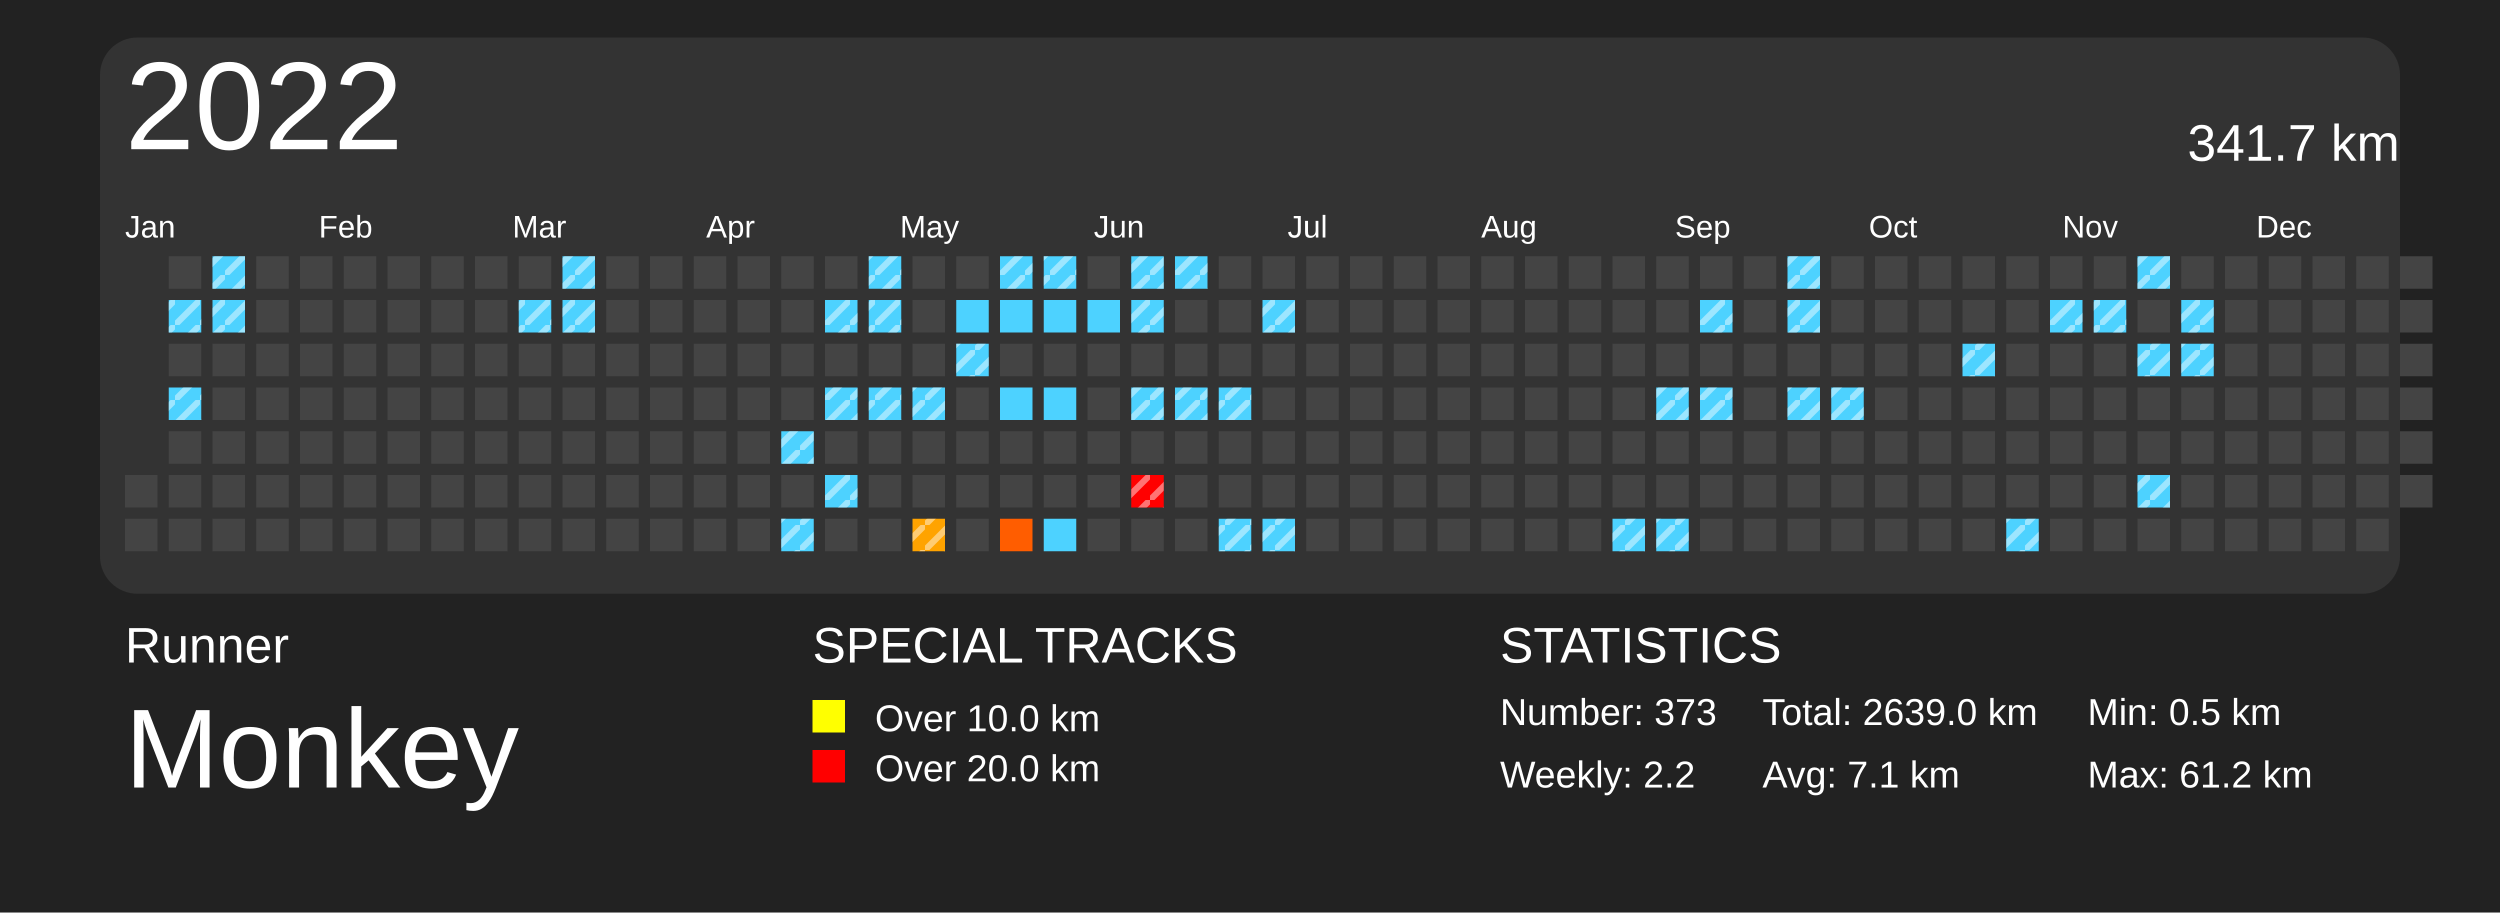
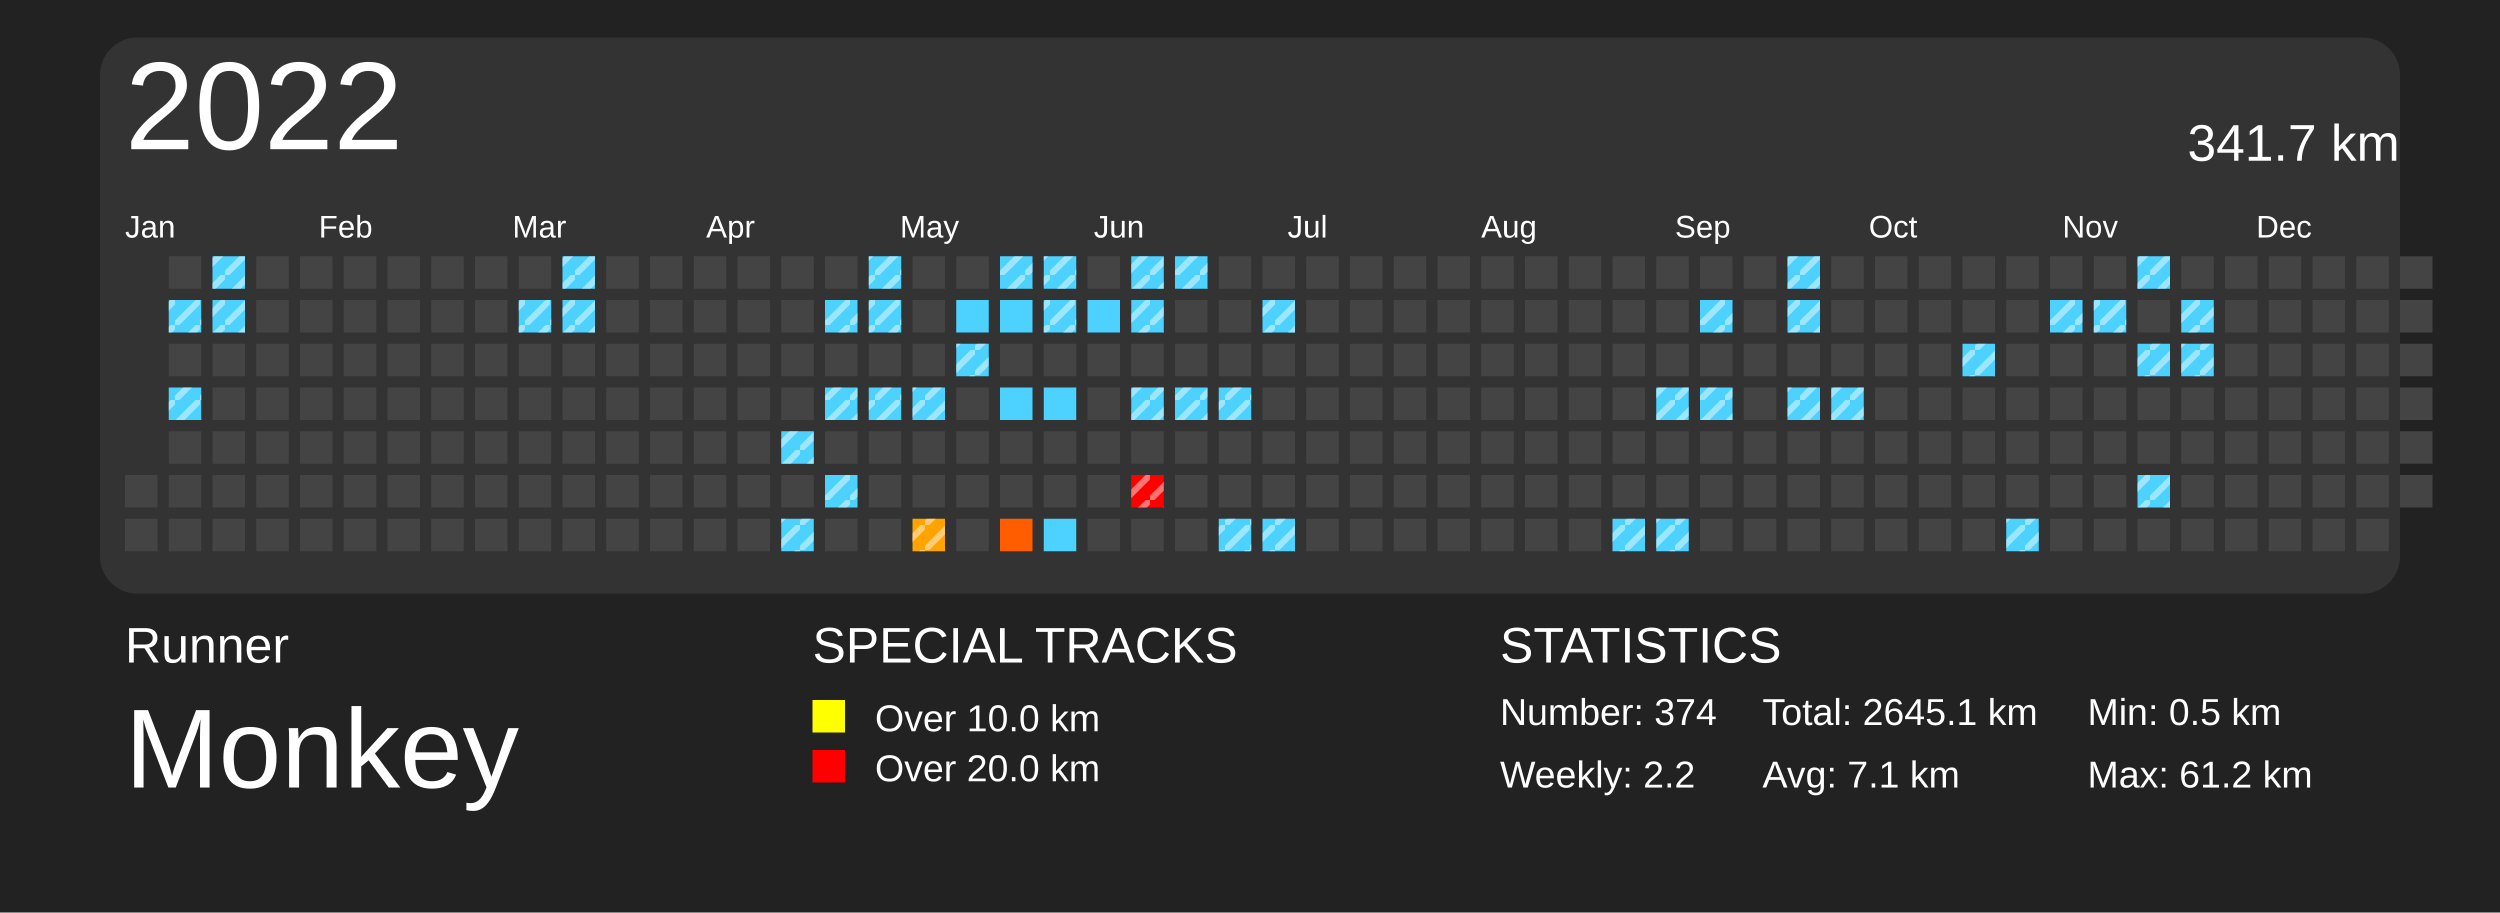
<svg xmlns="http://www.w3.org/2000/svg" baseProfile="full" height="73mm" version="1.1" viewBox="0,0,200,73" width="200mm">
  <defs>
    <pattern height="2" id="indoor-stripe" patternUnits="userSpaceOnUse" width="2">
      <line stroke="white" stroke-opacity="0.45" stroke-width="0.5" x1="0" x2="2" y1="2" y2="0" />
    </pattern>
  </defs>
  <rect fill="#222222" height="73" width="200" x="0" y="0" />
  <text fill="#FFFFFF" style="font-size:4px; font-family:Arial" x="10" y="53">Runner</text>
  <text fill="#FFFFFF" style="font-size:9px; font-family:Arial" x="10" y="63">Monkey</text>
  <text fill="#FFFFFF" style="font-size:4px; font-family:Arial" x="65" y="53">SPECIAL TRACKS</text>
  <rect fill="yellow" height="2.6" width="2.6" x="65" y="56" />
  <text fill="#FFFFFF" style="font-size:3px; font-family:Arial" x="70" y="58.5">Over 10.0 km</text>
  <rect fill="red" height="2.6" width="2.6" x="65" y="60" />
  <text fill="#FFFFFF" style="font-size:3px; font-family:Arial" x="70" y="62.5">Over 20.0 km</text>
  <text fill="#FFFFFF" style="font-size:4px; font-family:Arial" x="120" y="53">STATISTICS</text>
-   <text fill="#FFFFFF" style="font-size:3px; font-family:Arial" x="120" y="58">Number: 373</text>
+   <text fill="#FFFFFF" style="font-size:3px; font-family:Arial" x="120" y="58">Number: 374</text>
  <text fill="#FFFFFF" style="font-size:3px; font-family:Arial" x="120" y="63">Weekly: 2.2</text>
-   <text fill="#FFFFFF" style="font-size:3px; font-family:Arial" x="141" y="58">Total: 2639.0 km</text>
+   <text fill="#FFFFFF" style="font-size:3px; font-family:Arial" x="141" y="58">Total: 2645.1 km</text>
  <text fill="#FFFFFF" style="font-size:3px; font-family:Arial" x="141" y="63">Avg: 7.1 km</text>
  <text fill="#FFFFFF" style="font-size:3px; font-family:Arial" x="167" y="58">Min: 0.5 km</text>
  <text fill="#FFFFFF" style="font-size:3px; font-family:Arial" x="167" y="63">Max: 61.2 km</text>
  <rect fill="#333" height="44.5" rx="3" ry="3" width="184" x="8" y="3" />
  <text dominant-baseline="hanging" fill="#FFFFFF" style="font-size:10.0px; font-family:Arial;" x="10" y="5">2022</text>
  <text dominant-baseline="hanging" fill="#FFFFFF" style="font-size:4.125px; font-family:Arial;" x="175" y="10">341.7 km</text>
  <text fill="#FFFFFF" style="font-size:2.5px; font-family:Arial" x="10.0" y="19">Jan</text>
  <text fill="#FFFFFF" style="font-size:2.5px; font-family:Arial" x="25.5" y="19">Feb</text>
  <text fill="#FFFFFF" style="font-size:2.5px; font-family:Arial" x="41.0" y="19">Mar</text>
  <text fill="#FFFFFF" style="font-size:2.5px; font-family:Arial" x="56.5" y="19">Apr</text>
  <text fill="#FFFFFF" style="font-size:2.5px; font-family:Arial" x="72.0" y="19">May</text>
  <text fill="#FFFFFF" style="font-size:2.5px; font-family:Arial" x="87.5" y="19">Jun</text>
  <text fill="#FFFFFF" style="font-size:2.5px; font-family:Arial" x="103.0" y="19">Jul</text>
  <text fill="#FFFFFF" style="font-size:2.5px; font-family:Arial" x="118.5" y="19">Aug</text>
  <text fill="#FFFFFF" style="font-size:2.5px; font-family:Arial" x="134.0" y="19">Sep</text>
  <text fill="#FFFFFF" style="font-size:2.5px; font-family:Arial" x="149.5" y="19">Oct</text>
  <text fill="#FFFFFF" style="font-size:2.5px; font-family:Arial" x="165.0" y="19">Nov</text>
  <text fill="#FFFFFF" style="font-size:2.5px; font-family:Arial" x="180.5" y="19">Dec</text>
  <rect fill="#444444" height="2.6" width="2.6" x="10.0" y="38.0" />
  <rect fill="#444444" height="2.6" width="2.6" x="10.0" y="41.5" />
  <rect fill="#444444" height="2.6" width="2.6" x="13.5" y="20.5" />
  <rect fill="#4dd2ff" height="2.6" width="2.6" x="13.5" y="24.0" />
  <rect fill="url(#indoor-stripe)" height="2.6" style="pointer-events: none;" width="2.6" x="13.5" y="24.0" />
  <rect fill="#444444" height="2.6" width="2.6" x="13.5" y="27.5" />
  <rect fill="#4dd2ff" height="2.6" width="2.6" x="13.5" y="31.0" />
  <rect fill="url(#indoor-stripe)" height="2.6" style="pointer-events: none;" width="2.6" x="13.5" y="31.0" />
  <rect fill="#444444" height="2.6" width="2.6" x="13.5" y="34.5" />
  <rect fill="#444444" height="2.6" width="2.6" x="13.5" y="38.0" />
  <rect fill="#444444" height="2.6" width="2.6" x="13.5" y="41.5" />
  <rect fill="#4dd2ff" height="2.6" width="2.6" x="17.0" y="20.5" />
  <rect fill="url(#indoor-stripe)" height="2.6" style="pointer-events: none;" width="2.6" x="17.0" y="20.5" />
  <rect fill="#4dd2ff" height="2.6" width="2.6" x="17.0" y="24.0" />
  <rect fill="url(#indoor-stripe)" height="2.6" style="pointer-events: none;" width="2.6" x="17.0" y="24.0" />
  <rect fill="#444444" height="2.6" width="2.6" x="17.0" y="27.5" />
  <rect fill="#444444" height="2.6" width="2.6" x="17.0" y="31.0" />
  <rect fill="#444444" height="2.6" width="2.6" x="17.0" y="34.5" />
  <rect fill="#444444" height="2.6" width="2.6" x="17.0" y="38.0" />
  <rect fill="#444444" height="2.6" width="2.6" x="17.0" y="41.5" />
  <rect fill="#444444" height="2.6" width="2.6" x="20.5" y="20.5" />
  <rect fill="#444444" height="2.6" width="2.6" x="20.5" y="24.0" />
  <rect fill="#444444" height="2.6" width="2.6" x="20.5" y="27.5" />
  <rect fill="#444444" height="2.6" width="2.6" x="20.5" y="31.0" />
  <rect fill="#444444" height="2.6" width="2.6" x="20.5" y="34.5" />
  <rect fill="#444444" height="2.6" width="2.6" x="20.5" y="38.0" />
  <rect fill="#444444" height="2.6" width="2.6" x="20.5" y="41.5" />
  <rect fill="#444444" height="2.6" width="2.6" x="24.0" y="20.5" />
  <rect fill="#444444" height="2.6" width="2.6" x="24.0" y="24.0" />
  <rect fill="#444444" height="2.6" width="2.6" x="24.0" y="27.5" />
  <rect fill="#444444" height="2.6" width="2.6" x="24.0" y="31.0" />
  <rect fill="#444444" height="2.6" width="2.6" x="24.0" y="34.5" />
  <rect fill="#444444" height="2.6" width="2.6" x="24.0" y="38.0" />
  <rect fill="#444444" height="2.6" width="2.6" x="24.0" y="41.5" />
  <rect fill="#444444" height="2.6" width="2.6" x="27.5" y="20.5" />
  <rect fill="#444444" height="2.6" width="2.6" x="27.5" y="24.0" />
  <rect fill="#444444" height="2.6" width="2.6" x="27.5" y="27.5" />
  <rect fill="#444444" height="2.6" width="2.6" x="27.5" y="31.0" />
  <rect fill="#444444" height="2.6" width="2.6" x="27.5" y="34.5" />
  <rect fill="#444444" height="2.6" width="2.6" x="27.5" y="38.0" />
  <rect fill="#444444" height="2.6" width="2.6" x="27.5" y="41.5" />
  <rect fill="#444444" height="2.6" width="2.6" x="31.0" y="20.5" />
  <rect fill="#444444" height="2.6" width="2.6" x="31.0" y="24.0" />
  <rect fill="#444444" height="2.6" width="2.6" x="31.0" y="27.5" />
  <rect fill="#444444" height="2.6" width="2.6" x="31.0" y="31.0" />
  <rect fill="#444444" height="2.6" width="2.6" x="31.0" y="34.5" />
  <rect fill="#444444" height="2.6" width="2.6" x="31.0" y="38.0" />
  <rect fill="#444444" height="2.6" width="2.6" x="31.0" y="41.5" />
  <rect fill="#444444" height="2.6" width="2.6" x="34.5" y="20.5" />
  <rect fill="#444444" height="2.6" width="2.6" x="34.5" y="24.0" />
  <rect fill="#444444" height="2.6" width="2.6" x="34.5" y="27.5" />
  <rect fill="#444444" height="2.6" width="2.6" x="34.5" y="31.0" />
  <rect fill="#444444" height="2.6" width="2.6" x="34.5" y="34.5" />
  <rect fill="#444444" height="2.6" width="2.6" x="34.5" y="38.0" />
  <rect fill="#444444" height="2.6" width="2.6" x="34.5" y="41.5" />
  <rect fill="#444444" height="2.6" width="2.6" x="38.0" y="20.5" />
  <rect fill="#444444" height="2.6" width="2.6" x="38.0" y="24.0" />
  <rect fill="#444444" height="2.6" width="2.6" x="38.0" y="27.5" />
  <rect fill="#444444" height="2.6" width="2.6" x="38.0" y="31.0" />
  <rect fill="#444444" height="2.6" width="2.6" x="38.0" y="34.5" />
  <rect fill="#444444" height="2.6" width="2.6" x="38.0" y="38.0" />
  <rect fill="#444444" height="2.6" width="2.6" x="38.0" y="41.5" />
  <rect fill="#444444" height="2.6" width="2.6" x="41.5" y="20.5" />
  <rect fill="#4dd2ff" height="2.6" width="2.6" x="41.5" y="24.0" />
  <rect fill="url(#indoor-stripe)" height="2.6" style="pointer-events: none;" width="2.6" x="41.5" y="24.0" />
  <rect fill="#444444" height="2.6" width="2.6" x="41.5" y="27.5" />
  <rect fill="#444444" height="2.6" width="2.6" x="41.5" y="31.0" />
  <rect fill="#444444" height="2.6" width="2.6" x="41.5" y="34.5" />
  <rect fill="#444444" height="2.6" width="2.6" x="41.5" y="38.0" />
  <rect fill="#444444" height="2.6" width="2.6" x="41.5" y="41.5" />
  <rect fill="#4dd2ff" height="2.6" width="2.6" x="45.0" y="20.5" />
  <rect fill="url(#indoor-stripe)" height="2.6" style="pointer-events: none;" width="2.6" x="45.0" y="20.5" />
  <rect fill="#4dd2ff" height="2.6" width="2.6" x="45.0" y="24.0" />
  <rect fill="url(#indoor-stripe)" height="2.6" style="pointer-events: none;" width="2.6" x="45.0" y="24.0" />
  <rect fill="#444444" height="2.6" width="2.6" x="45.0" y="27.5" />
  <rect fill="#444444" height="2.6" width="2.6" x="45.0" y="31.0" />
  <rect fill="#444444" height="2.6" width="2.6" x="45.0" y="34.5" />
  <rect fill="#444444" height="2.6" width="2.6" x="45.0" y="38.0" />
  <rect fill="#444444" height="2.6" width="2.6" x="45.0" y="41.5" />
  <rect fill="#444444" height="2.6" width="2.6" x="48.5" y="20.5" />
  <rect fill="#444444" height="2.6" width="2.6" x="48.5" y="24.0" />
  <rect fill="#444444" height="2.6" width="2.6" x="48.5" y="27.5" />
  <rect fill="#444444" height="2.6" width="2.6" x="48.5" y="31.0" />
  <rect fill="#444444" height="2.6" width="2.6" x="48.5" y="34.5" />
  <rect fill="#444444" height="2.6" width="2.6" x="48.5" y="38.0" />
  <rect fill="#444444" height="2.6" width="2.6" x="48.5" y="41.5" />
  <rect fill="#444444" height="2.6" width="2.6" x="52.0" y="20.5" />
  <rect fill="#444444" height="2.6" width="2.6" x="52.0" y="24.0" />
  <rect fill="#444444" height="2.6" width="2.6" x="52.0" y="27.5" />
  <rect fill="#444444" height="2.6" width="2.6" x="52.0" y="31.0" />
  <rect fill="#444444" height="2.6" width="2.6" x="52.0" y="34.5" />
  <rect fill="#444444" height="2.6" width="2.6" x="52.0" y="38.0" />
  <rect fill="#444444" height="2.6" width="2.6" x="52.0" y="41.5" />
  <rect fill="#444444" height="2.6" width="2.6" x="55.5" y="20.5" />
  <rect fill="#444444" height="2.6" width="2.6" x="55.5" y="24.0" />
  <rect fill="#444444" height="2.6" width="2.6" x="55.5" y="27.5" />
  <rect fill="#444444" height="2.6" width="2.6" x="55.5" y="31.0" />
  <rect fill="#444444" height="2.6" width="2.6" x="55.5" y="34.5" />
  <rect fill="#444444" height="2.6" width="2.6" x="55.5" y="38.0" />
  <rect fill="#444444" height="2.6" width="2.6" x="55.5" y="41.5" />
  <rect fill="#444444" height="2.6" width="2.6" x="59.0" y="20.5" />
  <rect fill="#444444" height="2.6" width="2.6" x="59.0" y="24.0" />
  <rect fill="#444444" height="2.6" width="2.6" x="59.0" y="27.5" />
  <rect fill="#444444" height="2.6" width="2.6" x="59.0" y="31.0" />
  <rect fill="#444444" height="2.6" width="2.6" x="59.0" y="34.5" />
  <rect fill="#444444" height="2.6" width="2.6" x="59.0" y="38.0" />
  <rect fill="#444444" height="2.6" width="2.6" x="59.0" y="41.5" />
  <rect fill="#444444" height="2.6" width="2.6" x="62.5" y="20.5" />
  <rect fill="#444444" height="2.6" width="2.6" x="62.5" y="24.0" />
  <rect fill="#444444" height="2.6" width="2.6" x="62.5" y="27.5" />
  <rect fill="#444444" height="2.6" width="2.6" x="62.5" y="31.0" />
  <rect fill="#4dd2ff" height="2.6" width="2.6" x="62.5" y="34.5" />
  <rect fill="url(#indoor-stripe)" height="2.6" style="pointer-events: none;" width="2.6" x="62.5" y="34.5" />
  <rect fill="#444444" height="2.6" width="2.6" x="62.5" y="38.0" />
  <rect fill="#4dd2ff" height="2.6" width="2.6" x="62.5" y="41.5" />
  <rect fill="url(#indoor-stripe)" height="2.6" style="pointer-events: none;" width="2.6" x="62.5" y="41.5" />
  <rect fill="#444444" height="2.6" width="2.6" x="66.0" y="20.5" />
  <rect fill="#4dd2ff" height="2.6" width="2.6" x="66.0" y="24.0" />
  <rect fill="url(#indoor-stripe)" height="2.6" style="pointer-events: none;" width="2.6" x="66.0" y="24.0" />
  <rect fill="#444444" height="2.6" width="2.6" x="66.0" y="27.5" />
  <rect fill="#4dd2ff" height="2.6" width="2.6" x="66.0" y="31.0" />
  <rect fill="url(#indoor-stripe)" height="2.6" style="pointer-events: none;" width="2.6" x="66.0" y="31.0" />
  <rect fill="#444444" height="2.6" width="2.6" x="66.0" y="34.5" />
  <rect fill="#4dd2ff" height="2.6" width="2.6" x="66.0" y="38.0" />
  <rect fill="url(#indoor-stripe)" height="2.6" style="pointer-events: none;" width="2.6" x="66.0" y="38.0" />
  <rect fill="#444444" height="2.6" width="2.6" x="66.0" y="41.5" />
  <rect fill="#4dd2ff" height="2.6" width="2.6" x="69.5" y="20.5" />
  <rect fill="url(#indoor-stripe)" height="2.6" style="pointer-events: none;" width="2.6" x="69.5" y="20.5" />
  <rect fill="#4dd2ff" height="2.6" width="2.6" x="69.5" y="24.0" />
  <rect fill="url(#indoor-stripe)" height="2.6" style="pointer-events: none;" width="2.6" x="69.5" y="24.0" />
  <rect fill="#444444" height="2.6" width="2.6" x="69.5" y="27.5" />
  <rect fill="#4dd2ff" height="2.6" width="2.6" x="69.5" y="31.0" />
  <rect fill="url(#indoor-stripe)" height="2.6" style="pointer-events: none;" width="2.6" x="69.5" y="31.0" />
  <rect fill="#444444" height="2.6" width="2.6" x="69.5" y="34.5" />
  <rect fill="#444444" height="2.6" width="2.6" x="69.5" y="38.0" />
  <rect fill="#444444" height="2.6" width="2.6" x="69.5" y="41.5" />
  <rect fill="#444444" height="2.6" width="2.6" x="73.0" y="20.5" />
  <rect fill="#444444" height="2.6" width="2.6" x="73.0" y="24.0" />
  <rect fill="#444444" height="2.6" width="2.6" x="73.0" y="27.5" />
  <rect fill="#4dd2ff" height="2.6" width="2.6" x="73.0" y="31.0" />
  <rect fill="url(#indoor-stripe)" height="2.6" style="pointer-events: none;" width="2.6" x="73.0" y="31.0" />
  <rect fill="#444444" height="2.6" width="2.6" x="73.0" y="34.5" />
  <rect fill="#444444" height="2.6" width="2.6" x="73.0" y="38.0" />
  <rect fill="#ffa300" height="2.6" width="2.6" x="73.0" y="41.5" />
  <rect fill="url(#indoor-stripe)" height="2.6" style="pointer-events: none;" width="2.6" x="73.0" y="41.5" />
  <rect fill="#444444" height="2.6" width="2.6" x="76.5" y="20.5" />
  <rect fill="#4dd2ff" height="2.6" width="2.6" x="76.5" y="24.0" />
  <rect fill="#4dd2ff" height="2.6" width="2.6" x="76.5" y="27.5" />
  <rect fill="url(#indoor-stripe)" height="2.6" style="pointer-events: none;" width="2.6" x="76.5" y="27.5" />
  <rect fill="#444444" height="2.6" width="2.6" x="76.5" y="31.0" />
  <rect fill="#444444" height="2.6" width="2.6" x="76.5" y="34.5" />
  <rect fill="#444444" height="2.6" width="2.6" x="76.5" y="38.0" />
  <rect fill="#444444" height="2.6" width="2.6" x="76.5" y="41.5" />
  <rect fill="#4dd2ff" height="2.6" width="2.6" x="80.0" y="20.5" />
  <rect fill="url(#indoor-stripe)" height="2.6" style="pointer-events: none;" width="2.6" x="80.0" y="20.5" />
  <rect fill="#4dd2ff" height="2.6" width="2.6" x="80.0" y="24.0" />
  <rect fill="#444444" height="2.6" width="2.6" x="80.0" y="27.5" />
  <rect fill="#4dd2ff" height="2.6" width="2.6" x="80.0" y="31.0" />
  <rect fill="#444444" height="2.6" width="2.6" x="80.0" y="34.5" />
  <rect fill="#444444" height="2.6" width="2.6" x="80.0" y="38.0" />
  <rect fill="#ff5d00" height="2.6" width="2.6" x="80.0" y="41.5" />
  <rect fill="#4dd2ff" height="2.6" width="2.6" x="83.5" y="20.5" />
  <rect fill="url(#indoor-stripe)" height="2.6" style="pointer-events: none;" width="2.6" x="83.5" y="20.5" />
  <rect fill="#4dd2ff" height="2.6" width="2.6" x="83.5" y="24.0" />
+   <rect fill="url(#indoor-stripe)" height="2.6" style="pointer-events: none;" width="2.6" x="83.5" y="24.0" />
  <rect fill="#444444" height="2.6" width="2.6" x="83.5" y="27.5" />
  <rect fill="#4dd2ff" height="2.6" width="2.6" x="83.5" y="31.0" />
  <rect fill="#444444" height="2.6" width="2.6" x="83.5" y="34.5" />
  <rect fill="#444444" height="2.6" width="2.6" x="83.5" y="38.0" />
  <rect fill="#4dd2ff" height="2.6" width="2.6" x="83.5" y="41.5" />
  <rect fill="#444444" height="2.6" width="2.6" x="87.0" y="20.5" />
  <rect fill="#4dd2ff" height="2.6" width="2.6" x="87.0" y="24.0" />
  <rect fill="#444444" height="2.6" width="2.6" x="87.0" y="27.5" />
  <rect fill="#444444" height="2.6" width="2.6" x="87.0" y="31.0" />
  <rect fill="#444444" height="2.6" width="2.6" x="87.0" y="34.5" />
  <rect fill="#444444" height="2.6" width="2.6" x="87.0" y="38.0" />
  <rect fill="#444444" height="2.6" width="2.6" x="87.0" y="41.5" />
  <rect fill="#4dd2ff" height="2.6" width="2.6" x="90.5" y="20.5" />
  <rect fill="url(#indoor-stripe)" height="2.6" style="pointer-events: none;" width="2.6" x="90.5" y="20.5" />
  <rect fill="#4dd2ff" height="2.6" width="2.6" x="90.5" y="24.0" />
  <rect fill="url(#indoor-stripe)" height="2.6" style="pointer-events: none;" width="2.6" x="90.5" y="24.0" />
  <rect fill="#444444" height="2.6" width="2.6" x="90.5" y="27.5" />
  <rect fill="#4dd2ff" height="2.6" width="2.6" x="90.5" y="31.0" />
  <rect fill="url(#indoor-stripe)" height="2.6" style="pointer-events: none;" width="2.6" x="90.5" y="31.0" />
  <rect fill="#444444" height="2.6" width="2.6" x="90.5" y="34.5" />
  <rect fill="red" height="2.6" width="2.6" x="90.5" y="38.0" />
  <rect fill="url(#indoor-stripe)" height="2.6" style="pointer-events: none;" width="2.6" x="90.5" y="38.0" />
  <rect fill="#444444" height="2.6" width="2.6" x="90.5" y="41.5" />
  <rect fill="#4dd2ff" height="2.6" width="2.6" x="94.0" y="20.5" />
  <rect fill="url(#indoor-stripe)" height="2.6" style="pointer-events: none;" width="2.6" x="94.0" y="20.5" />
  <rect fill="#444444" height="2.6" width="2.6" x="94.0" y="24.0" />
  <rect fill="#444444" height="2.6" width="2.6" x="94.0" y="27.5" />
  <rect fill="#4dd2ff" height="2.6" width="2.6" x="94.0" y="31.0" />
  <rect fill="url(#indoor-stripe)" height="2.6" style="pointer-events: none;" width="2.6" x="94.0" y="31.0" />
  <rect fill="#444444" height="2.6" width="2.6" x="94.0" y="34.5" />
  <rect fill="#444444" height="2.6" width="2.6" x="94.0" y="38.0" />
  <rect fill="#444444" height="2.6" width="2.6" x="94.0" y="41.5" />
  <rect fill="#444444" height="2.6" width="2.6" x="97.5" y="20.5" />
  <rect fill="#444444" height="2.6" width="2.6" x="97.5" y="24.0" />
  <rect fill="#444444" height="2.6" width="2.6" x="97.5" y="27.5" />
  <rect fill="#4dd2ff" height="2.6" width="2.6" x="97.5" y="31.0" />
  <rect fill="url(#indoor-stripe)" height="2.6" style="pointer-events: none;" width="2.6" x="97.5" y="31.0" />
  <rect fill="#444444" height="2.6" width="2.6" x="97.5" y="34.5" />
  <rect fill="#444444" height="2.6" width="2.6" x="97.5" y="38.0" />
  <rect fill="#4dd2ff" height="2.6" width="2.6" x="97.5" y="41.5" />
  <rect fill="url(#indoor-stripe)" height="2.6" style="pointer-events: none;" width="2.6" x="97.5" y="41.5" />
  <rect fill="#444444" height="2.6" width="2.6" x="101.0" y="20.5" />
  <rect fill="#4dd2ff" height="2.6" width="2.6" x="101.0" y="24.0" />
  <rect fill="url(#indoor-stripe)" height="2.6" style="pointer-events: none;" width="2.6" x="101.0" y="24.0" />
  <rect fill="#444444" height="2.6" width="2.6" x="101.0" y="27.5" />
  <rect fill="#444444" height="2.6" width="2.6" x="101.0" y="31.0" />
  <rect fill="#444444" height="2.6" width="2.6" x="101.0" y="34.5" />
  <rect fill="#444444" height="2.6" width="2.6" x="101.0" y="38.0" />
  <rect fill="#4dd2ff" height="2.6" width="2.6" x="101.0" y="41.5" />
  <rect fill="url(#indoor-stripe)" height="2.6" style="pointer-events: none;" width="2.6" x="101.0" y="41.5" />
  <rect fill="#444444" height="2.6" width="2.6" x="104.5" y="20.5" />
  <rect fill="#444444" height="2.6" width="2.6" x="104.5" y="24.0" />
  <rect fill="#444444" height="2.6" width="2.6" x="104.5" y="27.5" />
  <rect fill="#444444" height="2.6" width="2.6" x="104.5" y="31.0" />
  <rect fill="#444444" height="2.6" width="2.6" x="104.5" y="34.5" />
  <rect fill="#444444" height="2.6" width="2.6" x="104.5" y="38.0" />
  <rect fill="#444444" height="2.6" width="2.6" x="104.5" y="41.5" />
  <rect fill="#444444" height="2.6" width="2.6" x="108.0" y="20.5" />
  <rect fill="#444444" height="2.6" width="2.6" x="108.0" y="24.0" />
  <rect fill="#444444" height="2.6" width="2.6" x="108.0" y="27.5" />
  <rect fill="#444444" height="2.6" width="2.6" x="108.0" y="31.0" />
  <rect fill="#444444" height="2.6" width="2.6" x="108.0" y="34.5" />
  <rect fill="#444444" height="2.6" width="2.6" x="108.0" y="38.0" />
  <rect fill="#444444" height="2.6" width="2.6" x="108.0" y="41.5" />
  <rect fill="#444444" height="2.6" width="2.6" x="111.5" y="20.5" />
  <rect fill="#444444" height="2.6" width="2.6" x="111.5" y="24.0" />
  <rect fill="#444444" height="2.6" width="2.6" x="111.5" y="27.5" />
  <rect fill="#444444" height="2.6" width="2.6" x="111.5" y="31.0" />
  <rect fill="#444444" height="2.6" width="2.6" x="111.5" y="34.5" />
  <rect fill="#444444" height="2.6" width="2.6" x="111.5" y="38.0" />
  <rect fill="#444444" height="2.6" width="2.6" x="111.5" y="41.5" />
  <rect fill="#444444" height="2.6" width="2.6" x="115.0" y="20.5" />
  <rect fill="#444444" height="2.6" width="2.6" x="115.0" y="24.0" />
  <rect fill="#444444" height="2.6" width="2.6" x="115.0" y="27.5" />
  <rect fill="#444444" height="2.6" width="2.6" x="115.0" y="31.0" />
  <rect fill="#444444" height="2.6" width="2.6" x="115.0" y="34.5" />
  <rect fill="#444444" height="2.6" width="2.6" x="115.0" y="38.0" />
  <rect fill="#444444" height="2.6" width="2.6" x="115.0" y="41.5" />
  <rect fill="#444444" height="2.6" width="2.6" x="118.5" y="20.5" />
  <rect fill="#444444" height="2.6" width="2.6" x="118.5" y="24.0" />
  <rect fill="#444444" height="2.6" width="2.6" x="118.5" y="27.5" />
  <rect fill="#444444" height="2.6" width="2.6" x="118.5" y="31.0" />
  <rect fill="#444444" height="2.6" width="2.6" x="118.5" y="34.5" />
  <rect fill="#444444" height="2.6" width="2.6" x="118.5" y="38.0" />
  <rect fill="#444444" height="2.6" width="2.6" x="118.5" y="41.5" />
  <rect fill="#444444" height="2.6" width="2.6" x="122.0" y="20.5" />
  <rect fill="#444444" height="2.6" width="2.6" x="122.0" y="24.0" />
  <rect fill="#444444" height="2.6" width="2.6" x="122.0" y="27.5" />
  <rect fill="#444444" height="2.6" width="2.6" x="122.0" y="31.0" />
  <rect fill="#444444" height="2.6" width="2.6" x="122.0" y="34.5" />
  <rect fill="#444444" height="2.6" width="2.6" x="122.0" y="38.0" />
  <rect fill="#444444" height="2.6" width="2.6" x="122.0" y="41.5" />
  <rect fill="#444444" height="2.6" width="2.6" x="125.5" y="20.5" />
  <rect fill="#444444" height="2.6" width="2.6" x="125.5" y="24.0" />
  <rect fill="#444444" height="2.6" width="2.6" x="125.5" y="27.5" />
  <rect fill="#444444" height="2.6" width="2.6" x="125.5" y="31.0" />
  <rect fill="#444444" height="2.6" width="2.6" x="125.5" y="34.5" />
  <rect fill="#444444" height="2.6" width="2.6" x="125.5" y="38.0" />
  <rect fill="#444444" height="2.6" width="2.6" x="125.5" y="41.5" />
  <rect fill="#444444" height="2.6" width="2.6" x="129.0" y="20.5" />
  <rect fill="#444444" height="2.6" width="2.6" x="129.0" y="24.0" />
  <rect fill="#444444" height="2.6" width="2.6" x="129.0" y="27.5" />
  <rect fill="#444444" height="2.6" width="2.6" x="129.0" y="31.0" />
  <rect fill="#444444" height="2.6" width="2.6" x="129.0" y="34.5" />
  <rect fill="#444444" height="2.6" width="2.6" x="129.0" y="38.0" />
  <rect fill="#4dd2ff" height="2.6" width="2.6" x="129.0" y="41.5" />
  <rect fill="url(#indoor-stripe)" height="2.6" style="pointer-events: none;" width="2.6" x="129.0" y="41.5" />
  <rect fill="#444444" height="2.6" width="2.6" x="132.5" y="20.5" />
  <rect fill="#444444" height="2.6" width="2.6" x="132.5" y="24.0" />
  <rect fill="#444444" height="2.6" width="2.6" x="132.5" y="27.5" />
  <rect fill="#4dd2ff" height="2.6" width="2.6" x="132.5" y="31.0" />
  <rect fill="url(#indoor-stripe)" height="2.6" style="pointer-events: none;" width="2.6" x="132.5" y="31.0" />
  <rect fill="#444444" height="2.6" width="2.6" x="132.5" y="34.5" />
  <rect fill="#444444" height="2.6" width="2.6" x="132.5" y="38.0" />
  <rect fill="#4dd2ff" height="2.6" width="2.6" x="132.5" y="41.5" />
  <rect fill="url(#indoor-stripe)" height="2.6" style="pointer-events: none;" width="2.6" x="132.5" y="41.5" />
  <rect fill="#444444" height="2.6" width="2.6" x="136.0" y="20.5" />
  <rect fill="#4dd2ff" height="2.6" width="2.6" x="136.0" y="24.0" />
  <rect fill="url(#indoor-stripe)" height="2.6" style="pointer-events: none;" width="2.6" x="136.0" y="24.0" />
  <rect fill="#444444" height="2.6" width="2.6" x="136.0" y="27.5" />
  <rect fill="#4dd2ff" height="2.6" width="2.6" x="136.0" y="31.0" />
  <rect fill="url(#indoor-stripe)" height="2.6" style="pointer-events: none;" width="2.6" x="136.0" y="31.0" />
  <rect fill="#444444" height="2.6" width="2.6" x="136.0" y="34.5" />
  <rect fill="#444444" height="2.6" width="2.6" x="136.0" y="38.0" />
  <rect fill="#444444" height="2.6" width="2.6" x="136.0" y="41.5" />
  <rect fill="#444444" height="2.6" width="2.6" x="139.5" y="20.5" />
  <rect fill="#444444" height="2.6" width="2.6" x="139.5" y="24.0" />
  <rect fill="#444444" height="2.6" width="2.6" x="139.5" y="27.5" />
  <rect fill="#444444" height="2.6" width="2.6" x="139.5" y="31.0" />
  <rect fill="#444444" height="2.6" width="2.6" x="139.5" y="34.5" />
  <rect fill="#444444" height="2.6" width="2.6" x="139.5" y="38.0" />
  <rect fill="#444444" height="2.6" width="2.6" x="139.5" y="41.5" />
  <rect fill="#4dd2ff" height="2.6" width="2.6" x="143.0" y="20.5" />
  <rect fill="url(#indoor-stripe)" height="2.6" style="pointer-events: none;" width="2.6" x="143.0" y="20.5" />
  <rect fill="#4dd2ff" height="2.6" width="2.6" x="143.0" y="24.0" />
  <rect fill="url(#indoor-stripe)" height="2.6" style="pointer-events: none;" width="2.6" x="143.0" y="24.0" />
  <rect fill="#444444" height="2.6" width="2.6" x="143.0" y="27.5" />
  <rect fill="#4dd2ff" height="2.6" width="2.6" x="143.0" y="31.0" />
  <rect fill="url(#indoor-stripe)" height="2.6" style="pointer-events: none;" width="2.6" x="143.0" y="31.0" />
  <rect fill="#444444" height="2.6" width="2.6" x="143.0" y="34.5" />
  <rect fill="#444444" height="2.6" width="2.6" x="143.0" y="38.0" />
  <rect fill="#444444" height="2.6" width="2.6" x="143.0" y="41.5" />
  <rect fill="#444444" height="2.6" width="2.6" x="146.5" y="20.5" />
  <rect fill="#444444" height="2.6" width="2.6" x="146.5" y="24.0" />
  <rect fill="#444444" height="2.6" width="2.6" x="146.5" y="27.5" />
  <rect fill="#4dd2ff" height="2.6" width="2.6" x="146.5" y="31.0" />
  <rect fill="url(#indoor-stripe)" height="2.6" style="pointer-events: none;" width="2.6" x="146.5" y="31.0" />
  <rect fill="#444444" height="2.6" width="2.6" x="146.5" y="34.5" />
  <rect fill="#444444" height="2.6" width="2.6" x="146.5" y="38.0" />
  <rect fill="#444444" height="2.6" width="2.6" x="146.5" y="41.5" />
  <rect fill="#444444" height="2.6" width="2.6" x="150.0" y="20.5" />
  <rect fill="#444444" height="2.6" width="2.6" x="150.0" y="24.0" />
  <rect fill="#444444" height="2.6" width="2.6" x="150.0" y="27.5" />
  <rect fill="#444444" height="2.6" width="2.6" x="150.0" y="31.0" />
  <rect fill="#444444" height="2.6" width="2.6" x="150.0" y="34.5" />
  <rect fill="#444444" height="2.6" width="2.6" x="150.0" y="38.0" />
  <rect fill="#444444" height="2.6" width="2.6" x="150.0" y="41.5" />
  <rect fill="#444444" height="2.6" width="2.6" x="153.5" y="20.5" />
  <rect fill="#444444" height="2.6" width="2.6" x="153.5" y="24.0" />
  <rect fill="#444444" height="2.6" width="2.6" x="153.5" y="27.5" />
  <rect fill="#444444" height="2.6" width="2.6" x="153.5" y="31.0" />
  <rect fill="#444444" height="2.6" width="2.6" x="153.5" y="34.5" />
  <rect fill="#444444" height="2.6" width="2.6" x="153.5" y="38.0" />
  <rect fill="#444444" height="2.6" width="2.6" x="153.5" y="41.5" />
  <rect fill="#444444" height="2.6" width="2.6" x="157.0" y="20.5" />
  <rect fill="#444444" height="2.6" width="2.6" x="157.0" y="24.0" />
  <rect fill="#4dd2ff" height="2.6" width="2.6" x="157.0" y="27.5" />
  <rect fill="url(#indoor-stripe)" height="2.6" style="pointer-events: none;" width="2.6" x="157.0" y="27.5" />
  <rect fill="#444444" height="2.6" width="2.6" x="157.0" y="31.0" />
  <rect fill="#444444" height="2.6" width="2.6" x="157.0" y="34.5" />
  <rect fill="#444444" height="2.6" width="2.6" x="157.0" y="38.0" />
  <rect fill="#444444" height="2.6" width="2.6" x="157.0" y="41.5" />
  <rect fill="#444444" height="2.6" width="2.6" x="160.5" y="20.5" />
  <rect fill="#444444" height="2.6" width="2.6" x="160.5" y="24.0" />
  <rect fill="#444444" height="2.6" width="2.6" x="160.5" y="27.5" />
  <rect fill="#444444" height="2.6" width="2.6" x="160.5" y="31.0" />
  <rect fill="#444444" height="2.6" width="2.6" x="160.5" y="34.5" />
  <rect fill="#444444" height="2.6" width="2.6" x="160.5" y="38.0" />
  <rect fill="#4dd2ff" height="2.6" width="2.6" x="160.5" y="41.5" />
  <rect fill="url(#indoor-stripe)" height="2.6" style="pointer-events: none;" width="2.6" x="160.5" y="41.5" />
  <rect fill="#444444" height="2.6" width="2.6" x="164.0" y="20.5" />
  <rect fill="#4dd2ff" height="2.6" width="2.6" x="164.0" y="24.0" />
  <rect fill="url(#indoor-stripe)" height="2.6" style="pointer-events: none;" width="2.6" x="164.0" y="24.0" />
  <rect fill="#444444" height="2.6" width="2.6" x="164.0" y="27.5" />
  <rect fill="#444444" height="2.6" width="2.6" x="164.0" y="31.0" />
  <rect fill="#444444" height="2.6" width="2.6" x="164.0" y="34.5" />
  <rect fill="#444444" height="2.6" width="2.6" x="164.0" y="38.0" />
  <rect fill="#444444" height="2.6" width="2.6" x="164.0" y="41.5" />
  <rect fill="#444444" height="2.6" width="2.6" x="167.5" y="20.5" />
  <rect fill="#4dd2ff" height="2.6" width="2.6" x="167.5" y="24.0" />
  <rect fill="url(#indoor-stripe)" height="2.6" style="pointer-events: none;" width="2.6" x="167.5" y="24.0" />
  <rect fill="#444444" height="2.6" width="2.6" x="167.5" y="27.5" />
  <rect fill="#444444" height="2.6" width="2.6" x="167.5" y="31.0" />
  <rect fill="#444444" height="2.6" width="2.6" x="167.5" y="34.5" />
  <rect fill="#444444" height="2.6" width="2.6" x="167.5" y="38.0" />
  <rect fill="#444444" height="2.6" width="2.6" x="167.5" y="41.5" />
  <rect fill="#4dd2ff" height="2.6" width="2.6" x="171.0" y="20.5" />
  <rect fill="url(#indoor-stripe)" height="2.6" style="pointer-events: none;" width="2.6" x="171.0" y="20.5" />
  <rect fill="#444444" height="2.6" width="2.6" x="171.0" y="24.0" />
  <rect fill="#4dd2ff" height="2.6" width="2.6" x="171.0" y="27.5" />
  <rect fill="url(#indoor-stripe)" height="2.6" style="pointer-events: none;" width="2.6" x="171.0" y="27.5" />
  <rect fill="#444444" height="2.6" width="2.6" x="171.0" y="31.0" />
  <rect fill="#444444" height="2.6" width="2.6" x="171.0" y="34.5" />
  <rect fill="#4dd2ff" height="2.6" width="2.6" x="171.0" y="38.0" />
  <rect fill="url(#indoor-stripe)" height="2.6" style="pointer-events: none;" width="2.6" x="171.0" y="38.0" />
  <rect fill="#444444" height="2.6" width="2.6" x="171.0" y="41.5" />
  <rect fill="#444444" height="2.6" width="2.6" x="174.5" y="20.5" />
  <rect fill="#4dd2ff" height="2.6" width="2.6" x="174.5" y="24.0" />
  <rect fill="url(#indoor-stripe)" height="2.6" style="pointer-events: none;" width="2.6" x="174.5" y="24.0" />
  <rect fill="#4dd2ff" height="2.6" width="2.6" x="174.5" y="27.5" />
  <rect fill="url(#indoor-stripe)" height="2.6" style="pointer-events: none;" width="2.6" x="174.5" y="27.5" />
  <rect fill="#444444" height="2.6" width="2.6" x="174.5" y="31.0" />
  <rect fill="#444444" height="2.6" width="2.6" x="174.5" y="34.5" />
  <rect fill="#444444" height="2.6" width="2.6" x="174.5" y="38.0" />
  <rect fill="#444444" height="2.6" width="2.6" x="174.5" y="41.5" />
  <rect fill="#444444" height="2.6" width="2.6" x="178.0" y="20.5" />
  <rect fill="#444444" height="2.6" width="2.6" x="178.0" y="24.0" />
  <rect fill="#444444" height="2.6" width="2.6" x="178.0" y="27.5" />
  <rect fill="#444444" height="2.6" width="2.6" x="178.0" y="31.0" />
  <rect fill="#444444" height="2.6" width="2.6" x="178.0" y="34.5" />
  <rect fill="#444444" height="2.6" width="2.6" x="178.0" y="38.0" />
  <rect fill="#444444" height="2.6" width="2.6" x="178.0" y="41.5" />
  <rect fill="#444444" height="2.6" width="2.6" x="181.5" y="20.5" />
  <rect fill="#444444" height="2.6" width="2.6" x="181.5" y="24.0" />
  <rect fill="#444444" height="2.6" width="2.6" x="181.5" y="27.5" />
  <rect fill="#444444" height="2.6" width="2.6" x="181.5" y="31.0" />
  <rect fill="#444444" height="2.6" width="2.6" x="181.5" y="34.5" />
  <rect fill="#444444" height="2.6" width="2.6" x="181.5" y="38.0" />
  <rect fill="#444444" height="2.6" width="2.6" x="181.5" y="41.5" />
  <rect fill="#444444" height="2.6" width="2.6" x="185.0" y="20.5" />
  <rect fill="#444444" height="2.6" width="2.6" x="185.0" y="24.0" />
  <rect fill="#444444" height="2.6" width="2.6" x="185.0" y="27.5" />
  <rect fill="#444444" height="2.6" width="2.6" x="185.0" y="31.0" />
  <rect fill="#444444" height="2.6" width="2.6" x="185.0" y="34.5" />
  <rect fill="#444444" height="2.6" width="2.6" x="185.0" y="38.0" />
  <rect fill="#444444" height="2.6" width="2.6" x="185.0" y="41.5" />
  <rect fill="#444444" height="2.6" width="2.6" x="188.5" y="20.5" />
  <rect fill="#444444" height="2.6" width="2.6" x="188.5" y="24.0" />
  <rect fill="#444444" height="2.6" width="2.6" x="188.5" y="27.5" />
  <rect fill="#444444" height="2.6" width="2.6" x="188.5" y="31.0" />
  <rect fill="#444444" height="2.6" width="2.6" x="188.5" y="34.5" />
  <rect fill="#444444" height="2.6" width="2.6" x="188.5" y="38.0" />
  <rect fill="#444444" height="2.6" width="2.6" x="188.5" y="41.5" />
  <rect fill="#444444" height="2.6" width="2.6" x="192.0" y="20.5" />
  <rect fill="#444444" height="2.6" width="2.6" x="192.0" y="24.0" />
  <rect fill="#444444" height="2.6" width="2.6" x="192.0" y="27.5" />
  <rect fill="#444444" height="2.6" width="2.6" x="192.0" y="31.0" />
  <rect fill="#444444" height="2.6" width="2.6" x="192.0" y="34.5" />
  <rect fill="#444444" height="2.6" width="2.6" x="192.0" y="38.0" />
</svg>
